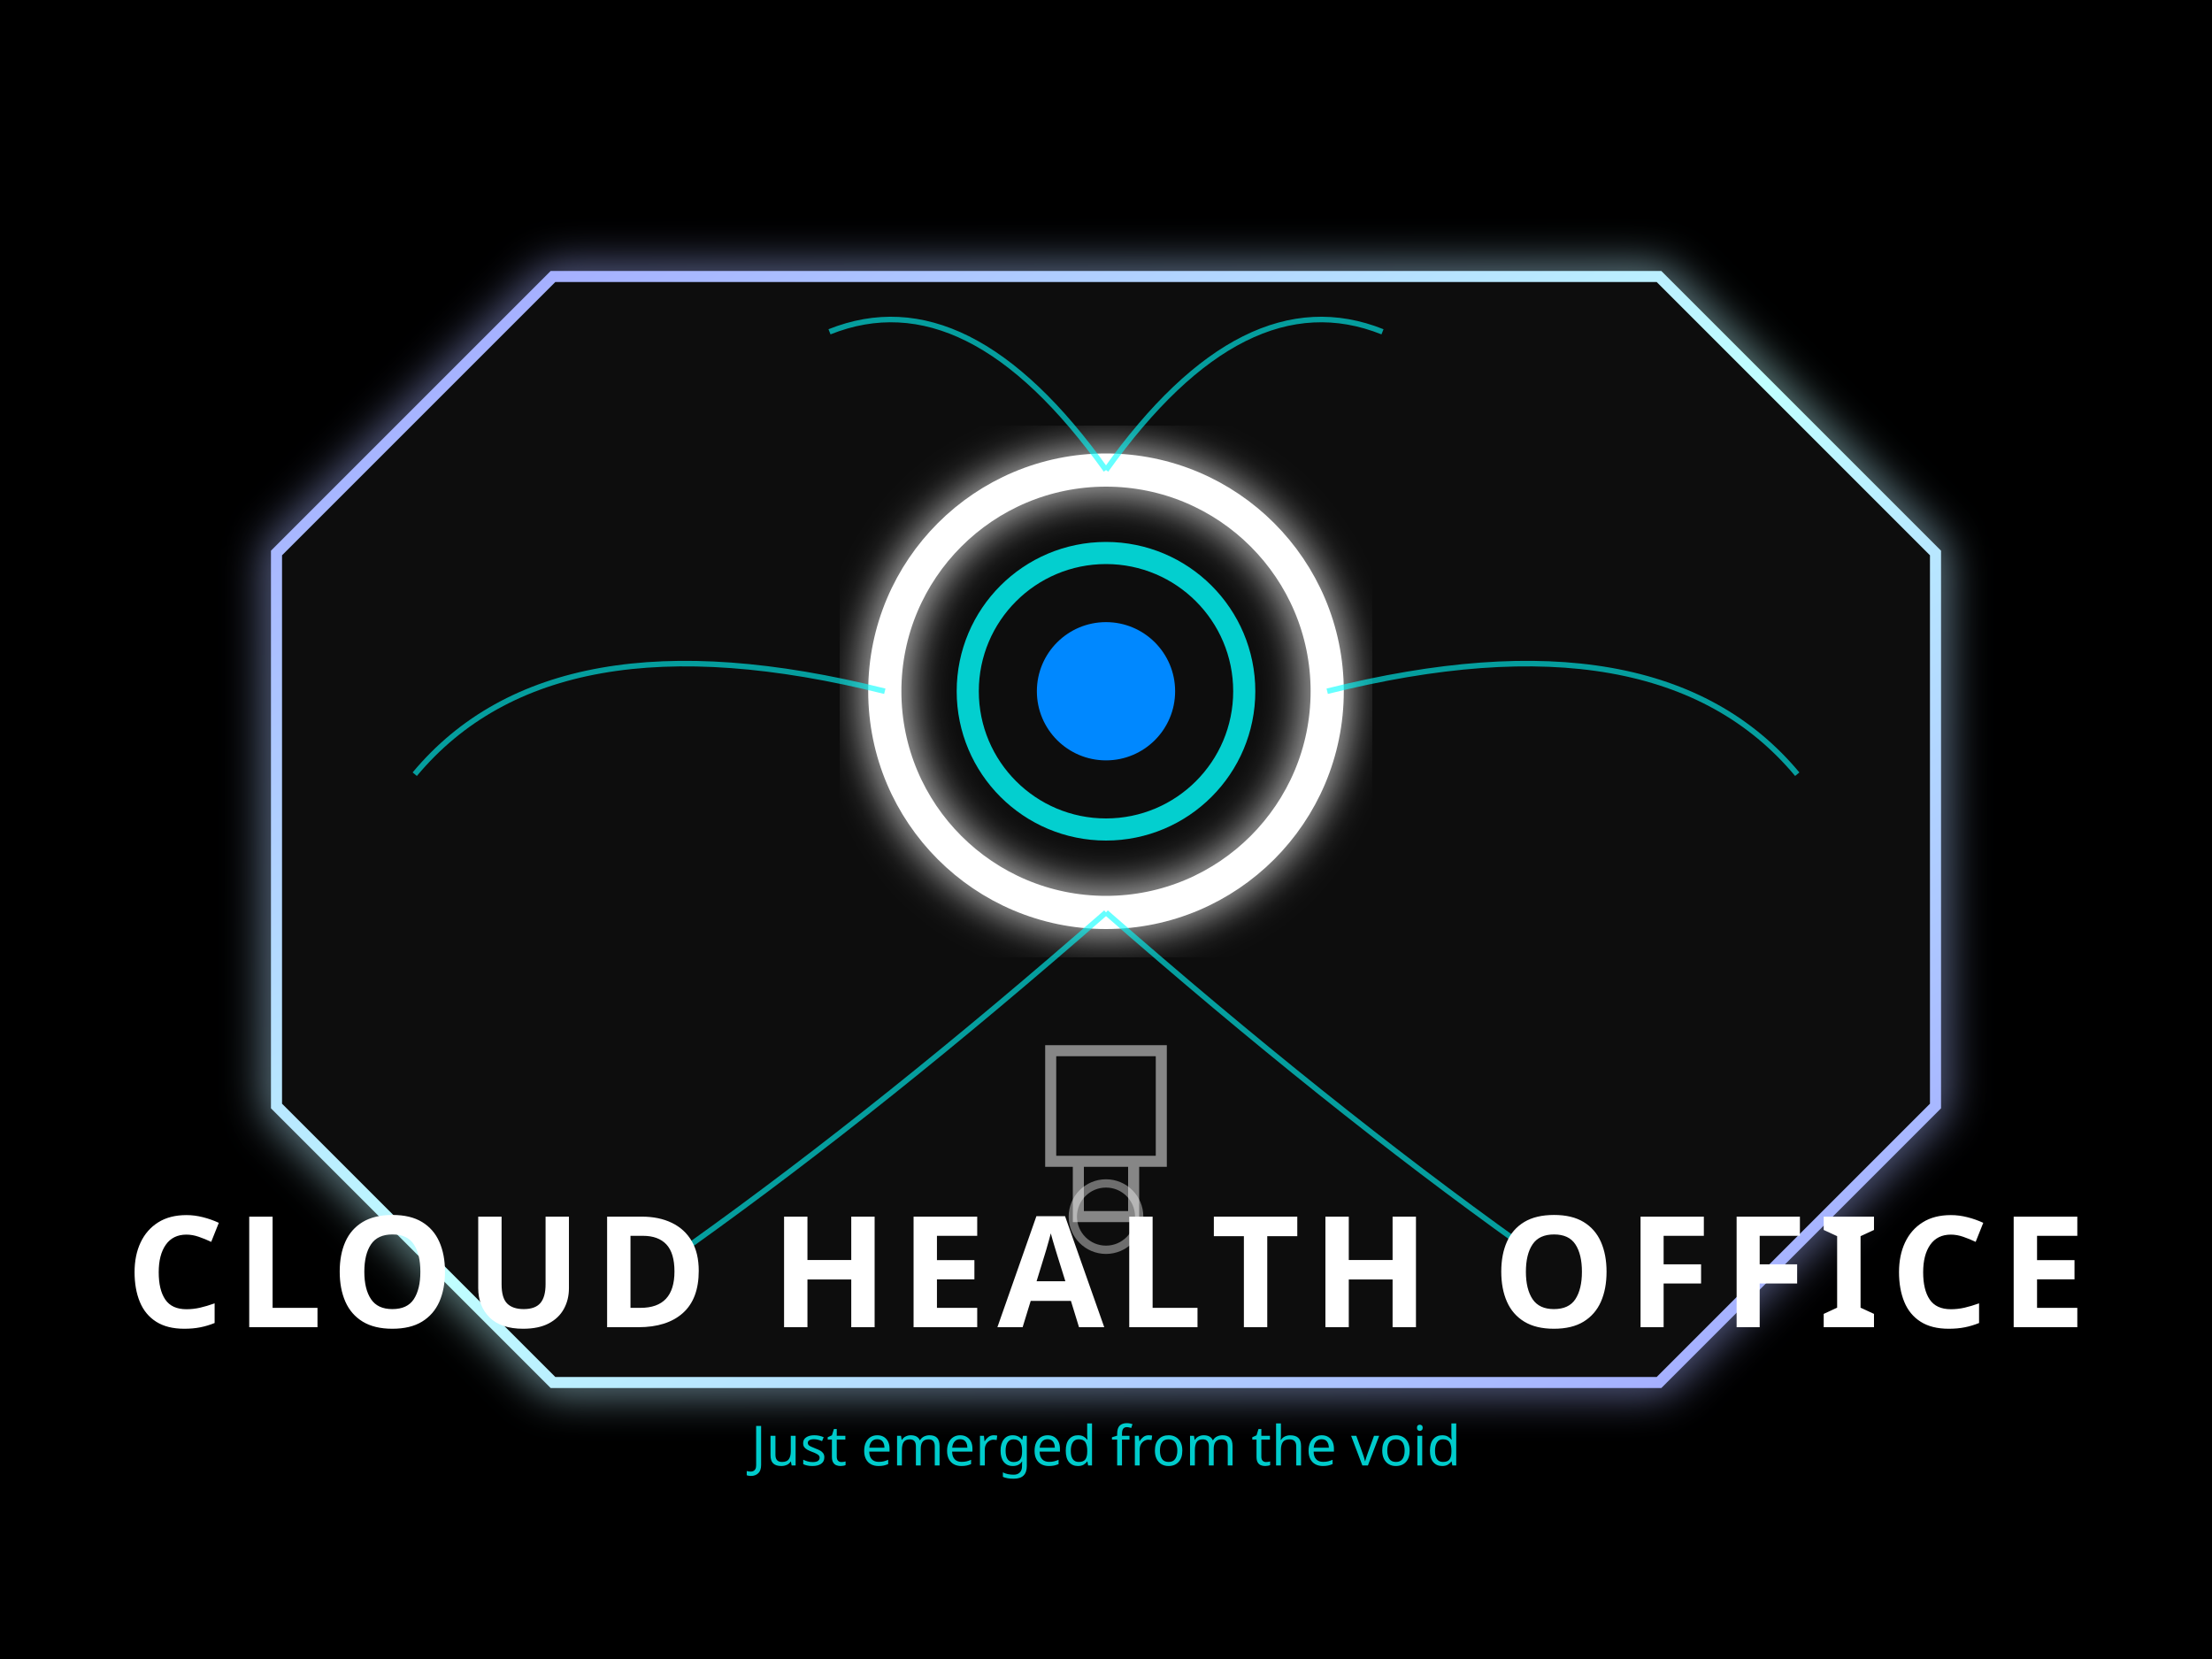
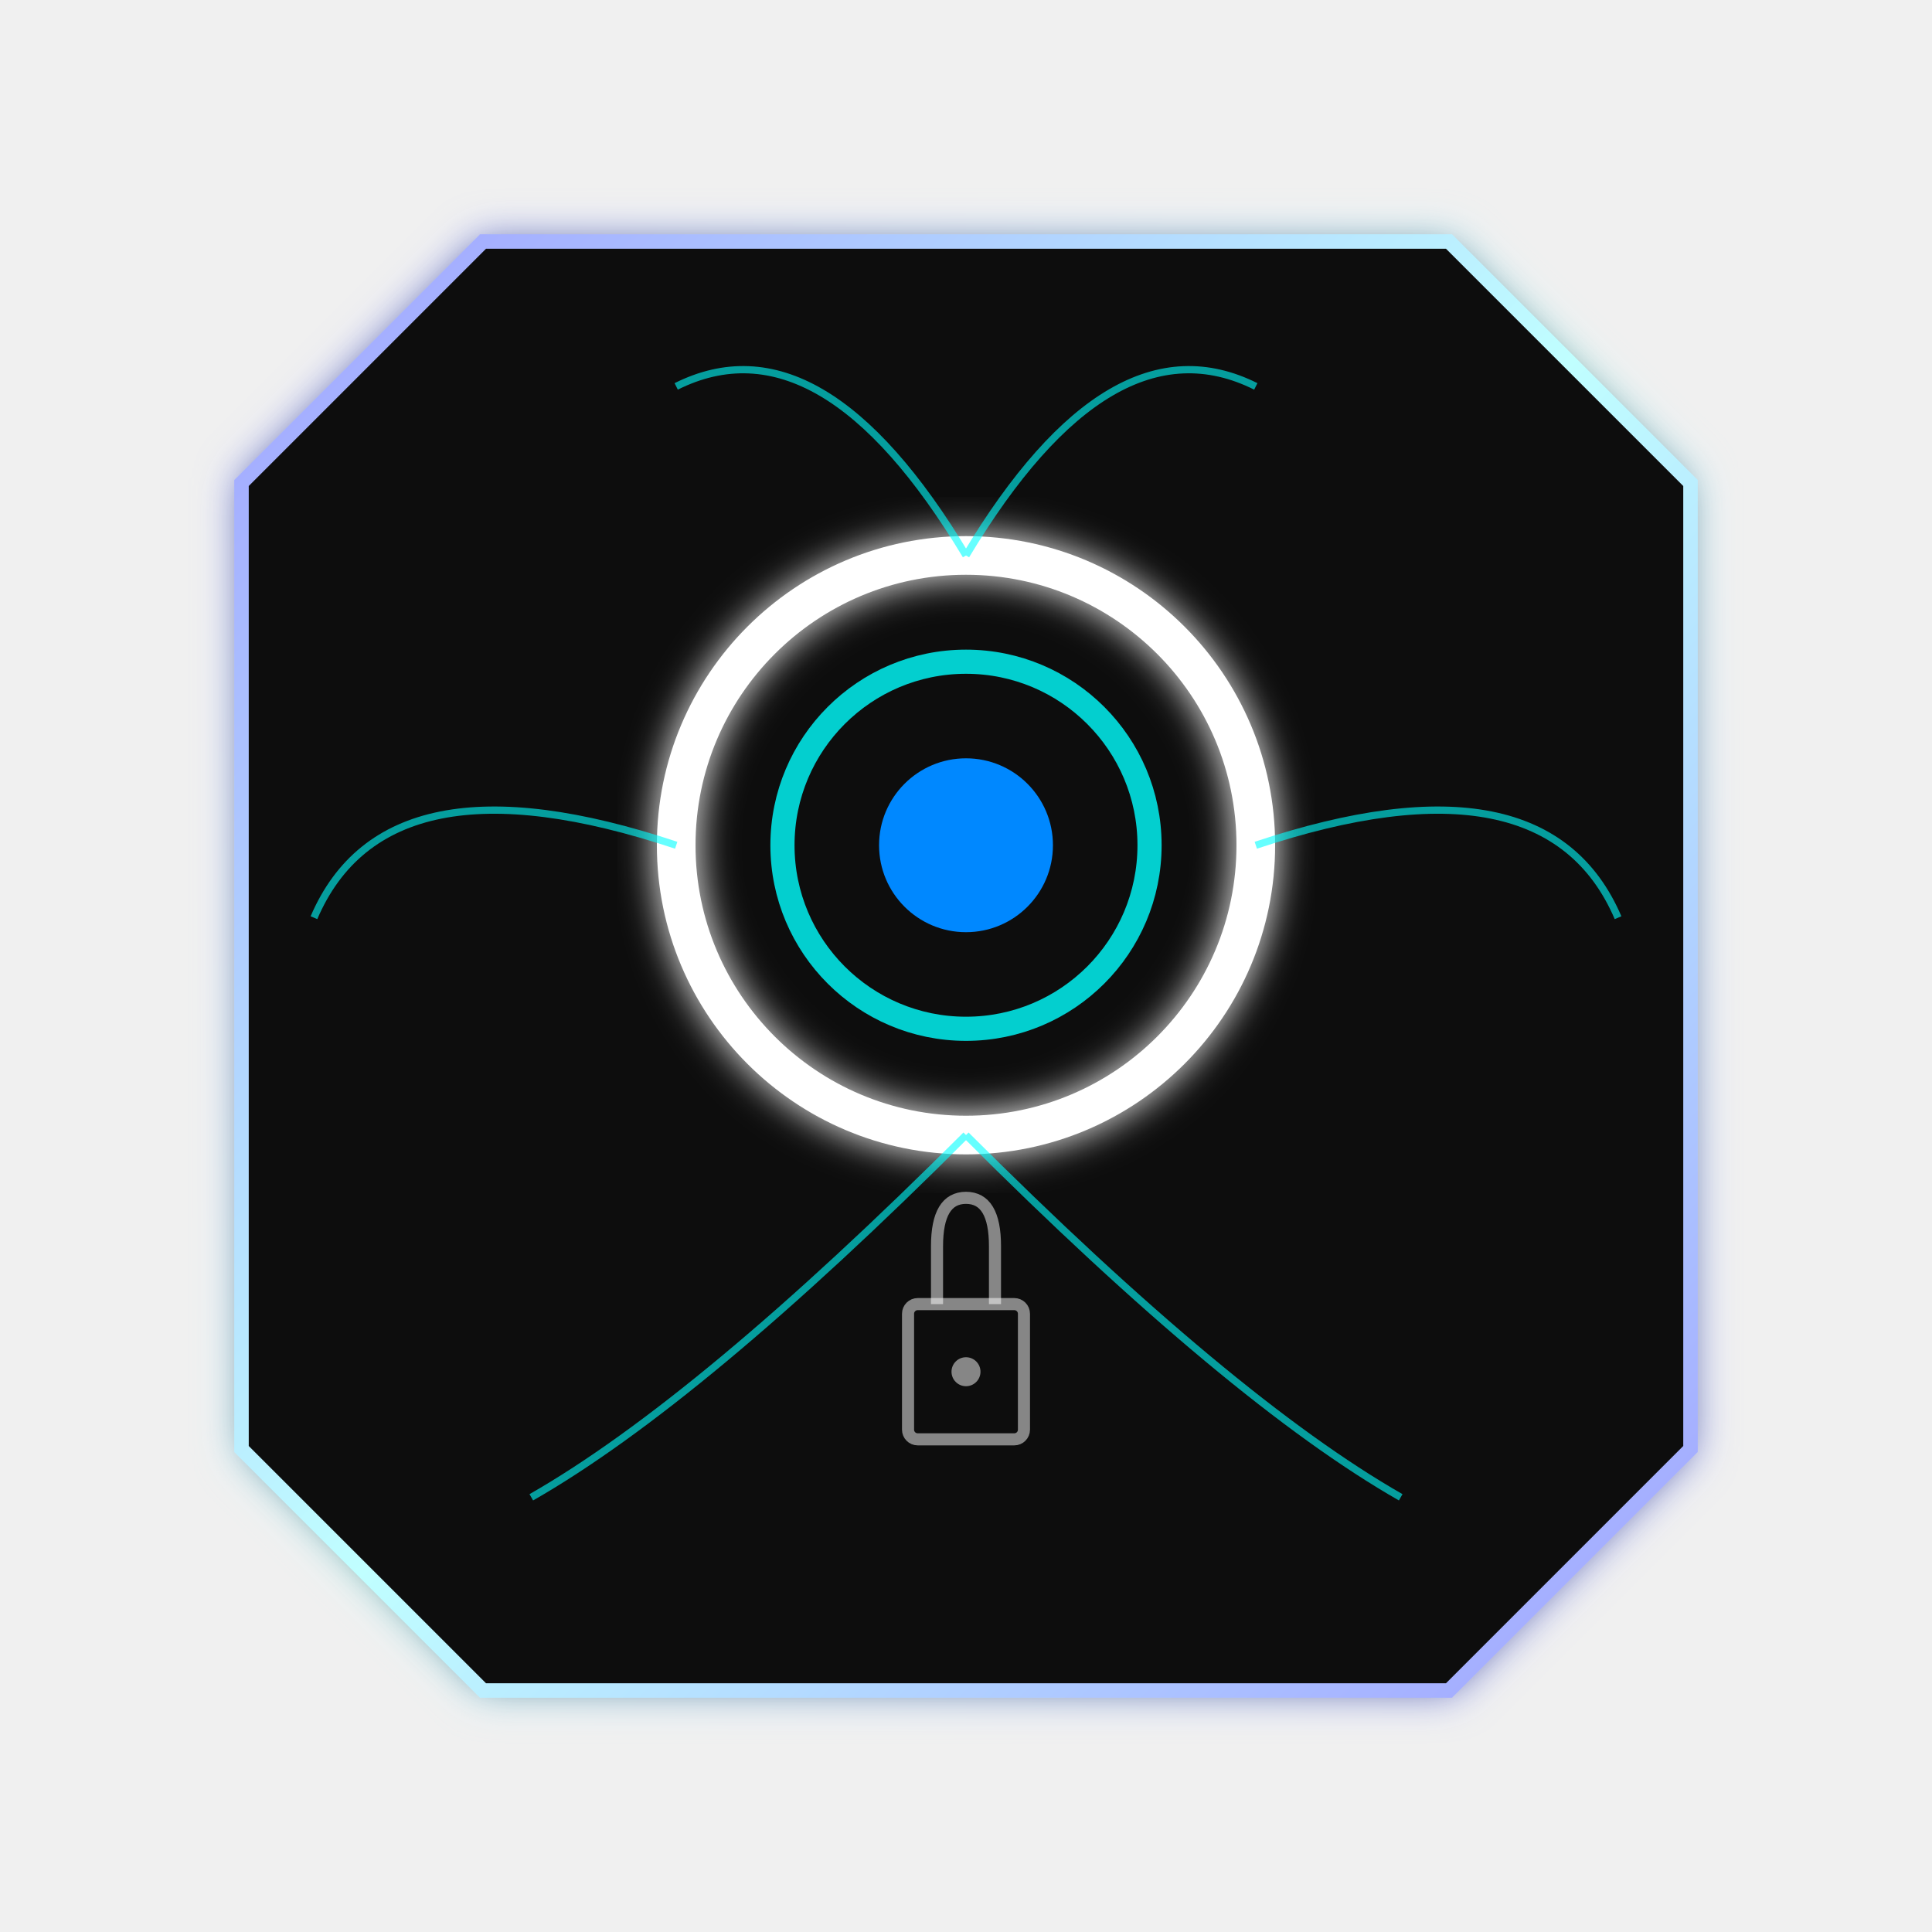
- <svg xmlns="http://www.w3.org/2000/svg" width="800" height="600" viewBox="0 0 800 600">
+ <svg xmlns="http://www.w3.org/2000/svg" width="400" height="400" viewBox="0 0 400 400">
  <defs>
    <linearGradient id="chrome" x1="0%" y1="0%" x2="100%" y2="100%">
      <stop offset="0%" stop-color="#a0a0ff" />
      <stop offset="50%" stop-color="#c0ffff" />
      <stop offset="100%" stop-color="#a0a0ff" />
    </linearGradient>
    <filter id="glow">
-       <feGaussianBlur stdDeviation="8" result="coloredBlur" />
+       <feGaussianBlur stdDeviation="4" result="coloredBlur" />
      <feMerge>
        <feMergeNode in="coloredBlur" />
        <feMergeNode in="SourceGraphic" />
      </feMerge>
    </filter>
  </defs>
-   <rect width="800" height="600" fill="#000000" />
-   <path d="M200 100 L600 100 L700 200 L700 400 L600 500 L200 500 L100 400 L100 200 Z" fill="#0f0f0f" stroke="url(#chrome)" stroke-width="4" filter="url(#glow)" />
-   <circle cx="400" cy="250" r="80" fill="none" stroke="#ffffff" stroke-width="12" filter="url(#glow)" />
-   <circle cx="400" cy="250" r="50" fill="none" stroke="#00ffff" stroke-width="8" opacity="0.8" />
-   <circle cx="400" cy="250" r="25" fill="#0088ff" />
-   <g stroke="#00ffff" stroke-width="2" opacity="0.6">
-     <path d="M400 170 Q350 100, 300 120" fill="none" />
-     <path d="M400 170 Q450 100, 500 120" fill="none" />
-     <path d="M400 330 Q320 400, 250 450" fill="none" />
-     <path d="M400 330 Q480 400, 550 450" fill="none" />
-     <path d="M320 250 Q200 220, 150 280" fill="none" />
-     <path d="M480 250 Q600 220, 650 280" fill="none" />
+   <path d="M100 50 L300 50 L350 100 L350 300 L300 350 L100 350 L50 300 L50 100 Z" fill="#0f0f0f" stroke="url(#chrome)" stroke-width="3" filter="url(#glow)" />
+   <circle cx="200" cy="175" r="60" fill="none" stroke="#ffffff" stroke-width="8" filter="url(#glow)" />
+   <circle cx="200" cy="175" r="38" fill="none" stroke="#00ffff" stroke-width="5" opacity="0.8" />
+   <circle cx="200" cy="175" r="18" fill="#0088ff" />
+   <g stroke="#00ffff" stroke-width="1.5" opacity="0.6">
+     <path d="M200 115 Q170 65, 140 80" fill="none" />
+     <path d="M200 115 Q230 65, 260 80" fill="none" />
+     <path d="M200 235 Q145 290, 110 310" fill="none" />
+     <path d="M200 235 Q255 290, 290 310" fill="none" />
+     <path d="M140 175 Q80 155, 65 190" fill="none" />
+     <path d="M260 175 Q320 155, 335 190" fill="none" />
  </g>
-   <path d="M380 380 H420 V420 H380 Z M390 420 V440 H410 V420" fill="none" stroke="#ffffff" stroke-width="4" opacity="0.5" />
-   <circle cx="400" cy="440" r="12" fill="none" stroke="#ffffff" stroke-width="3" opacity="0.4" />
-   <text x="400" y="480" font-family="Segoe UI, system-ui, sans-serif" font-size="56" font-weight="900" fill="#ffffff" text-anchor="middle" letter-spacing="4">CLOUD HEALTH OFFICE</text>
-   <text x="400" y="530" font-family="Segoe UI, system-ui, sans-serif" font-size="20" font-weight="300" fill="#00ffff" text-anchor="middle" opacity="0.8">Just emerged from the void</text>
+   <rect x="188" y="270" width="24" height="28" rx="2" fill="none" stroke="#ffffff" stroke-width="2.5" opacity="0.5" />
+   <path d="M194 270 V258 Q194 248 200 248 Q206 248 206 258 V270" fill="none" stroke="#ffffff" stroke-width="2.5" opacity="0.5" />
+   <circle cx="200" cy="284" r="3" fill="#ffffff" opacity="0.5" />
</svg>
